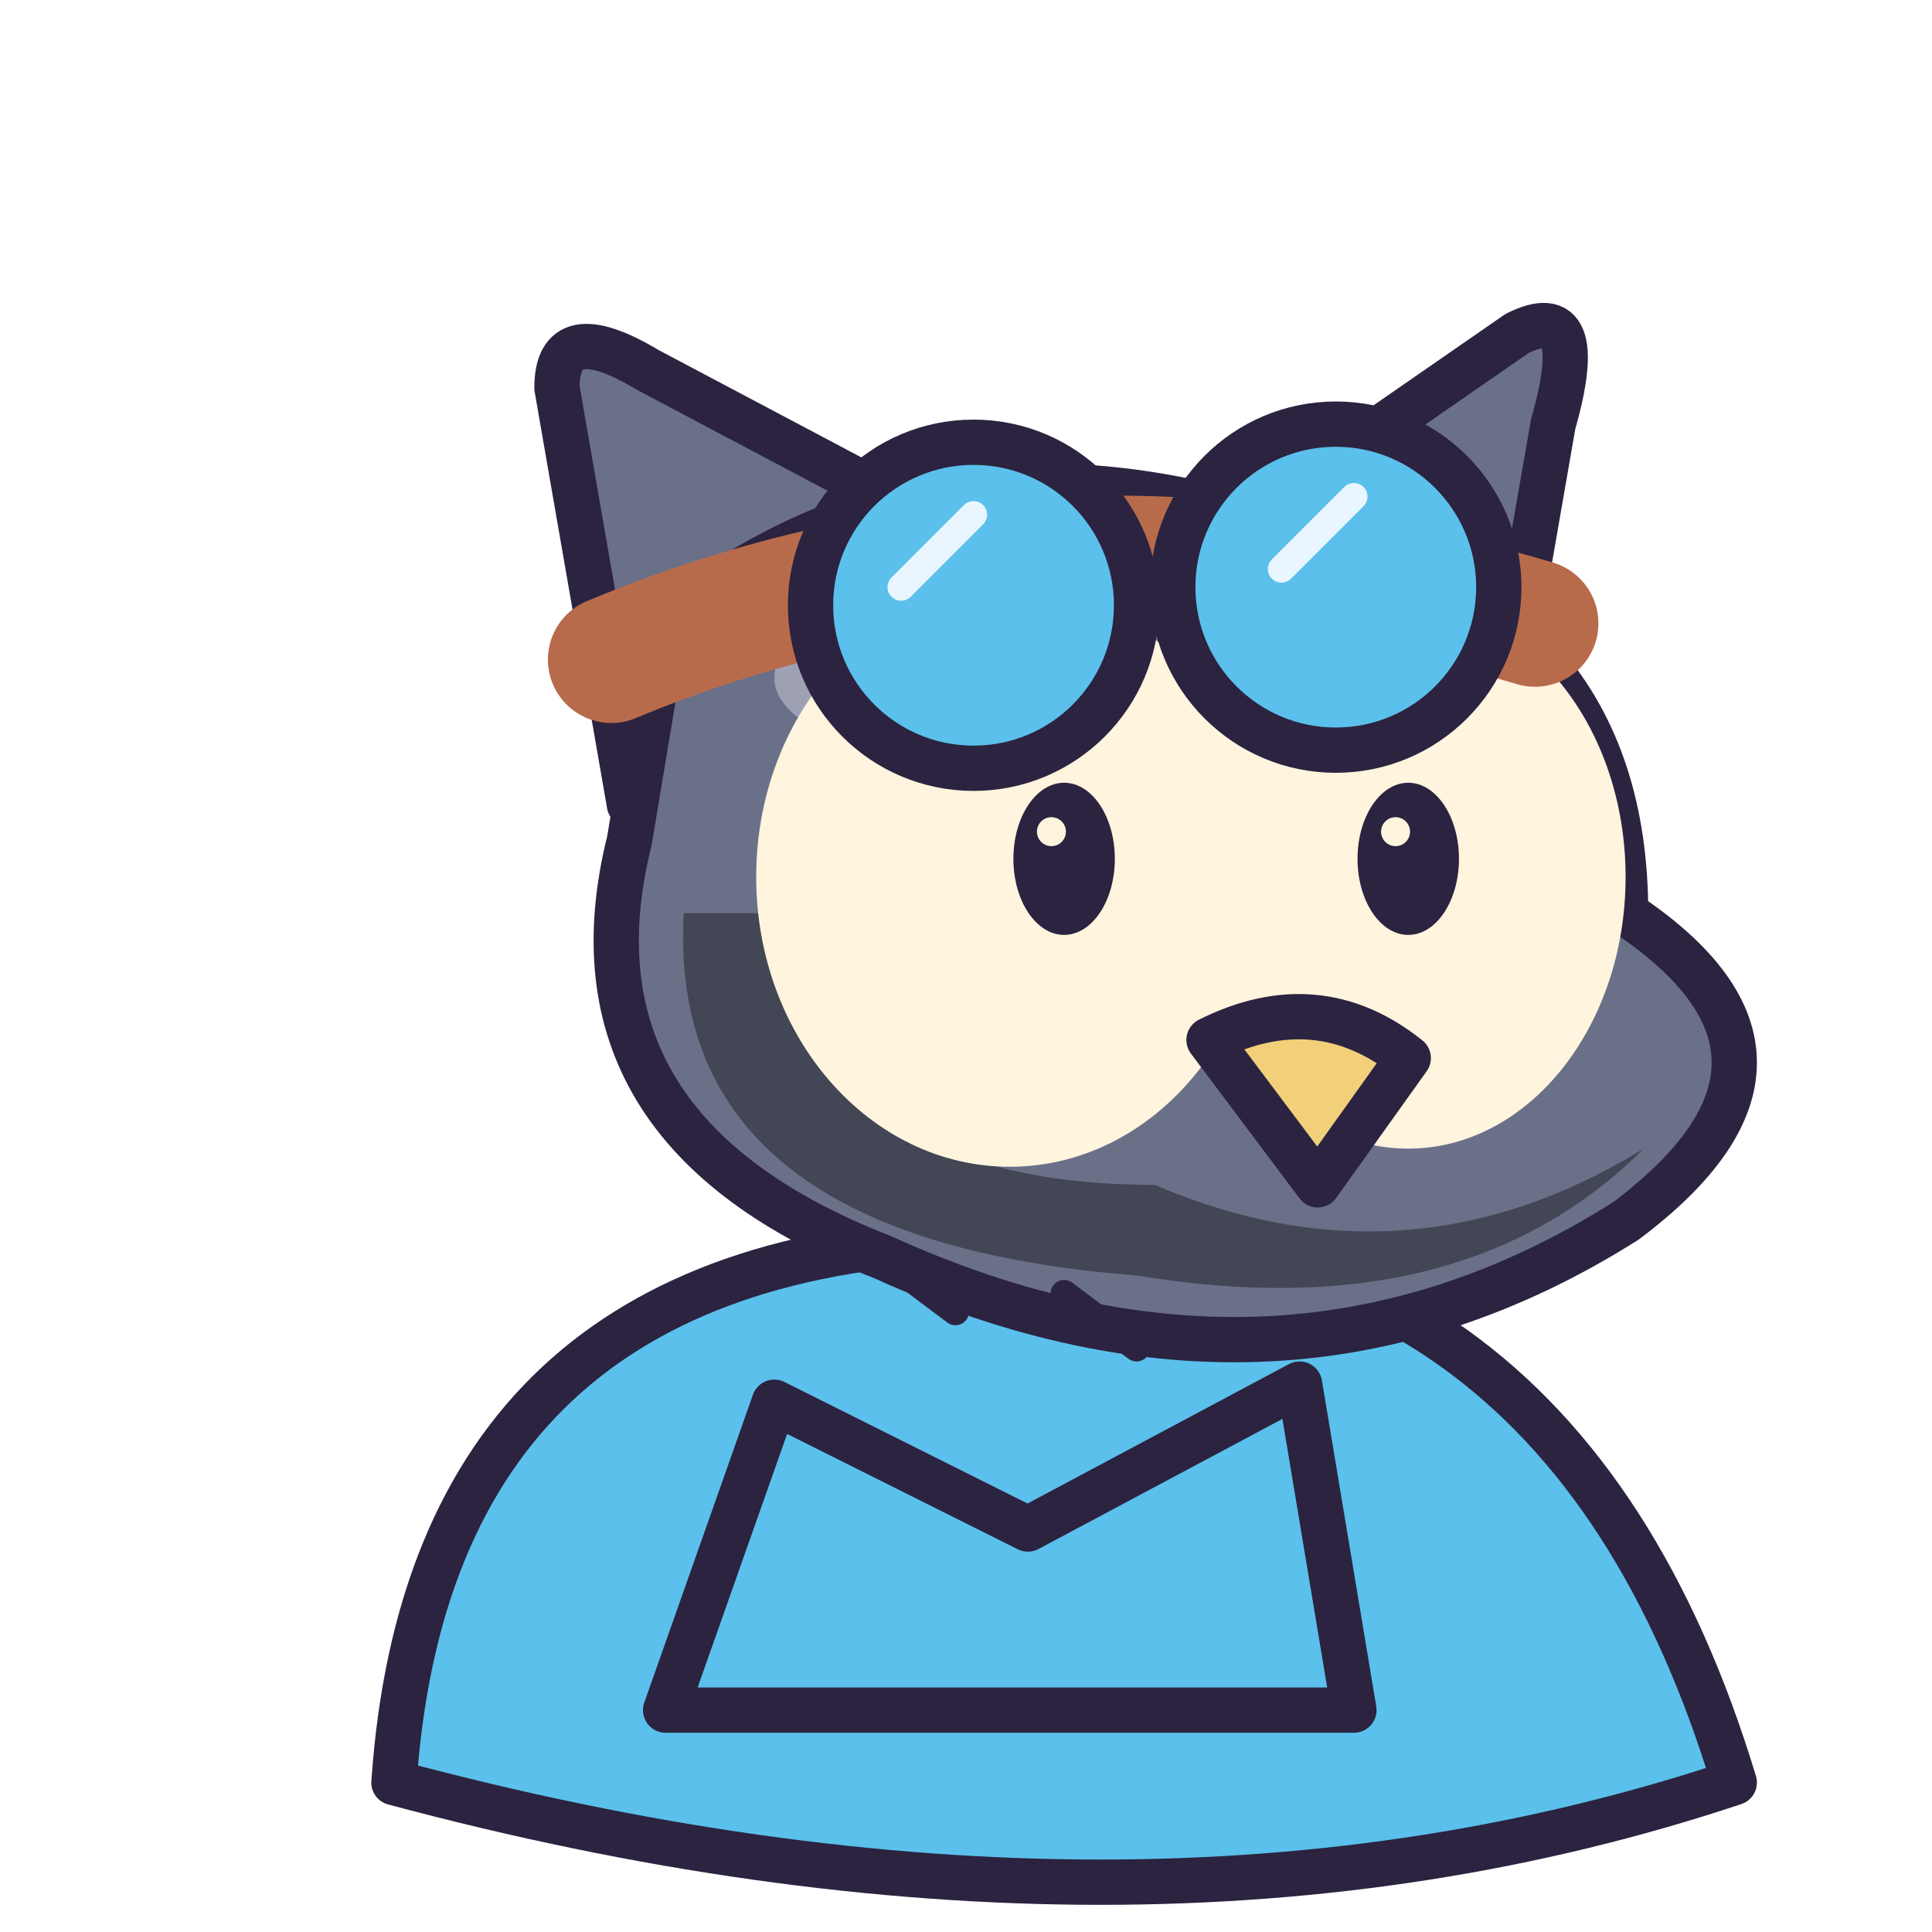
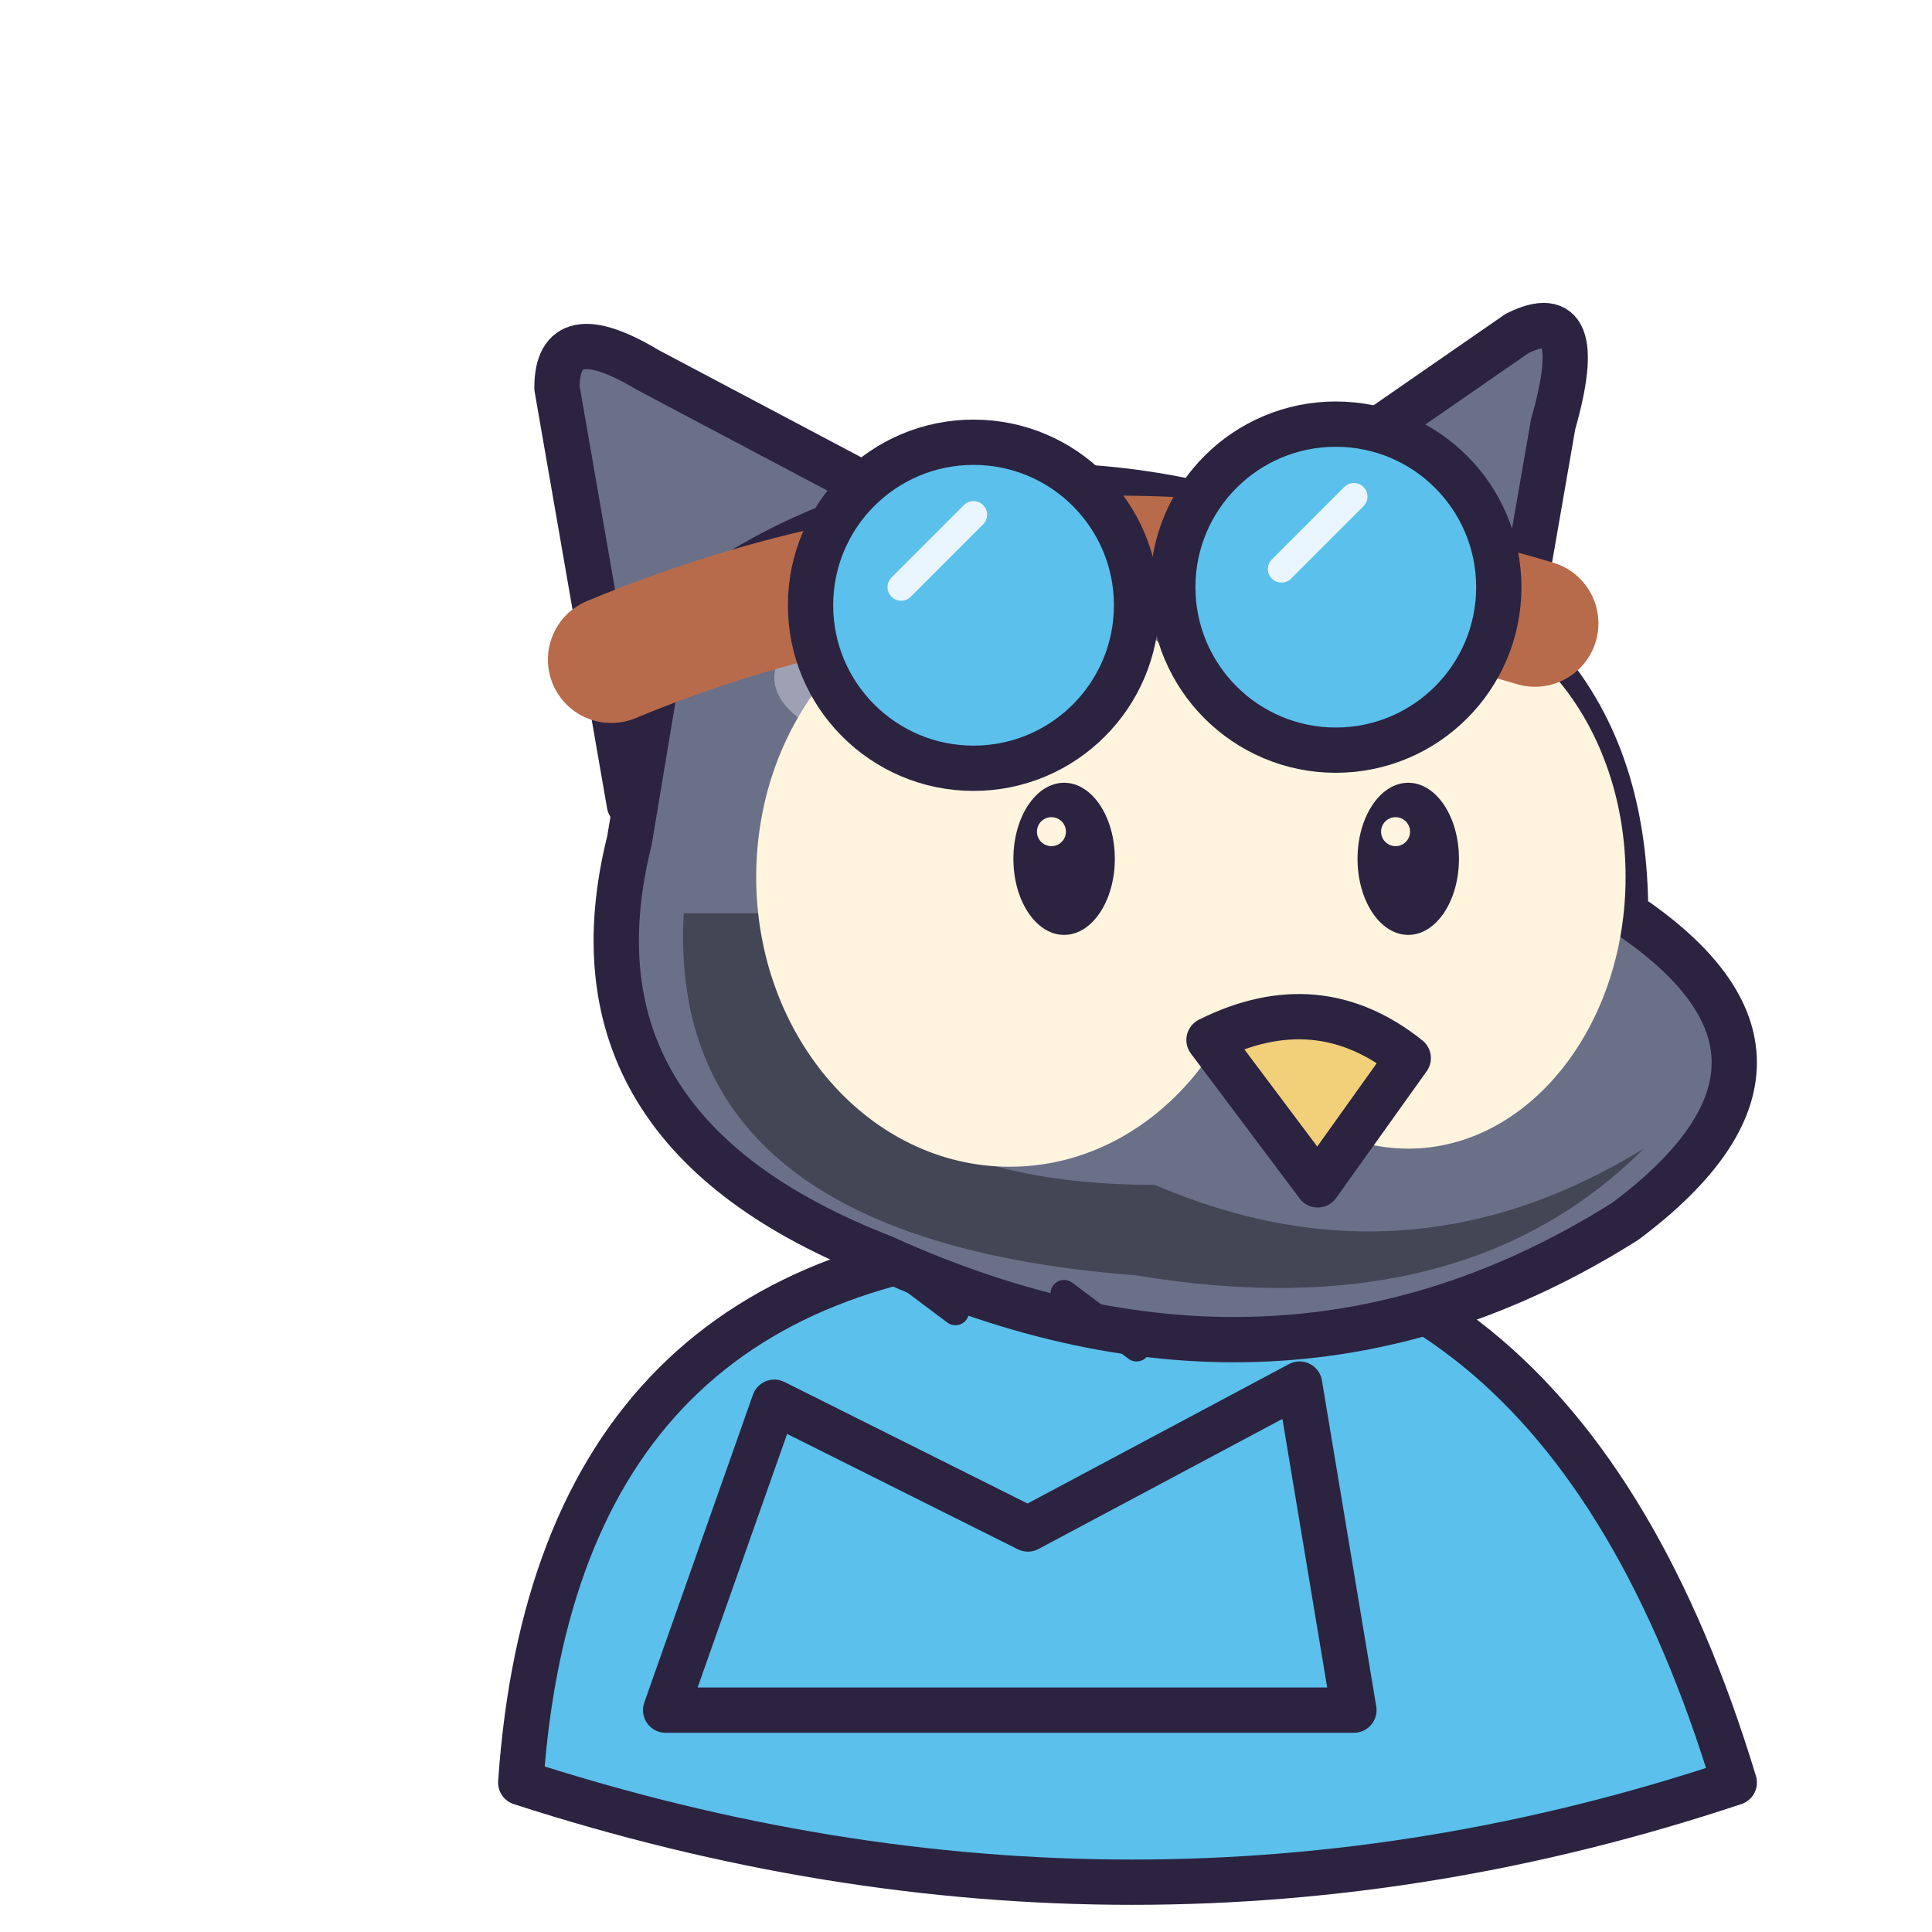
<svg xmlns="http://www.w3.org/2000/svg" version="1.1" viewBox="0 0 512 512" fill="none" stroke="#2B2340" stroke-width="12" stroke-linecap="round" stroke-linejoin="round">
  <g transform="translate(-30 -70) scale(4.8)" stroke-width="2.5">
    <g id="bust">
-       <path d="M28 113Q30 84 60 83Q92 80 102 113Q69 124 28 113Z" fill="#5BC0EB" />
+       <path d="M35 113Q37 84 65 83Q92 80 102 113Q69 124 35 113Z" fill="#5BC0EB" />
    </g>
    <g id="head">
      <path d="M41 59L37 36Q37 32 42 35L59 44L77 42L90 33Q94 31 92 38L88 61Z" fill="#6B7089" />
      <path d="M43 49Q58 37 78 44Q96 48 96 65Q108 73 96 82Q77 94 55 84Q37 77 41 61Z" fill="#6B7089" />
      <path d="M44 65Q43 83 69 85Q87 88 97 78Q84 86 70 80Q51 80 49 65Z" fill="#434655" stroke="none" />
      <ellipse cx="57" cy="52" rx="8" ry="4" fill="#9DA1B3" stroke="none" />
      <ellipse cx="62" cy="63" rx="14" ry="16" fill="#FFF4DE" stroke="none" />
      <ellipse cx="84" cy="63" rx="12" ry="15" fill="#FFF4DE" stroke="none" />
      <ellipse cx="65" cy="62" rx="2.8" ry="4.2" fill="#2B2340" stroke="none" />
      <ellipse cx="64.3" cy="60.5" rx="0.8" ry="0.8" fill="#FFF4DE" stroke="none" />
      <ellipse cx="84" cy="62" rx="2.8" ry="4.2" fill="#2B2340" stroke="none" />
      <ellipse cx="83.3" cy="60.5" rx="0.8" ry="0.8" fill="#FFF4DE" stroke="none" />
      <path d="M73 72Q79 69 84 73L79 80Z" fill="#F2D07A" />
      <path d="M55 84L59 87M65 86L69 89" fill="none" stroke="#2B2340" stroke-width="1.5" />
    </g>
    <g id="clothing">
      <path d="M40 51Q64 41 91 49" fill="none" stroke="#B86B4B" stroke-width="7" />
      <ellipse cx="60" cy="48" rx="9" ry="9" fill="#5BC0EB" />
      <ellipse cx="80" cy="47" rx="9" ry="9" fill="#5BC0EB" />
      <path d="M56 47L60 43M77 46L81 42" fill="none" stroke="#EAF6FF" stroke-width="1.5" />
      <path d="M49 92L63 99L78 91L81 109L43 109Z" fill="#5BC0EB" />
    </g>
    <g id="headwear" />
  </g>
</svg>
